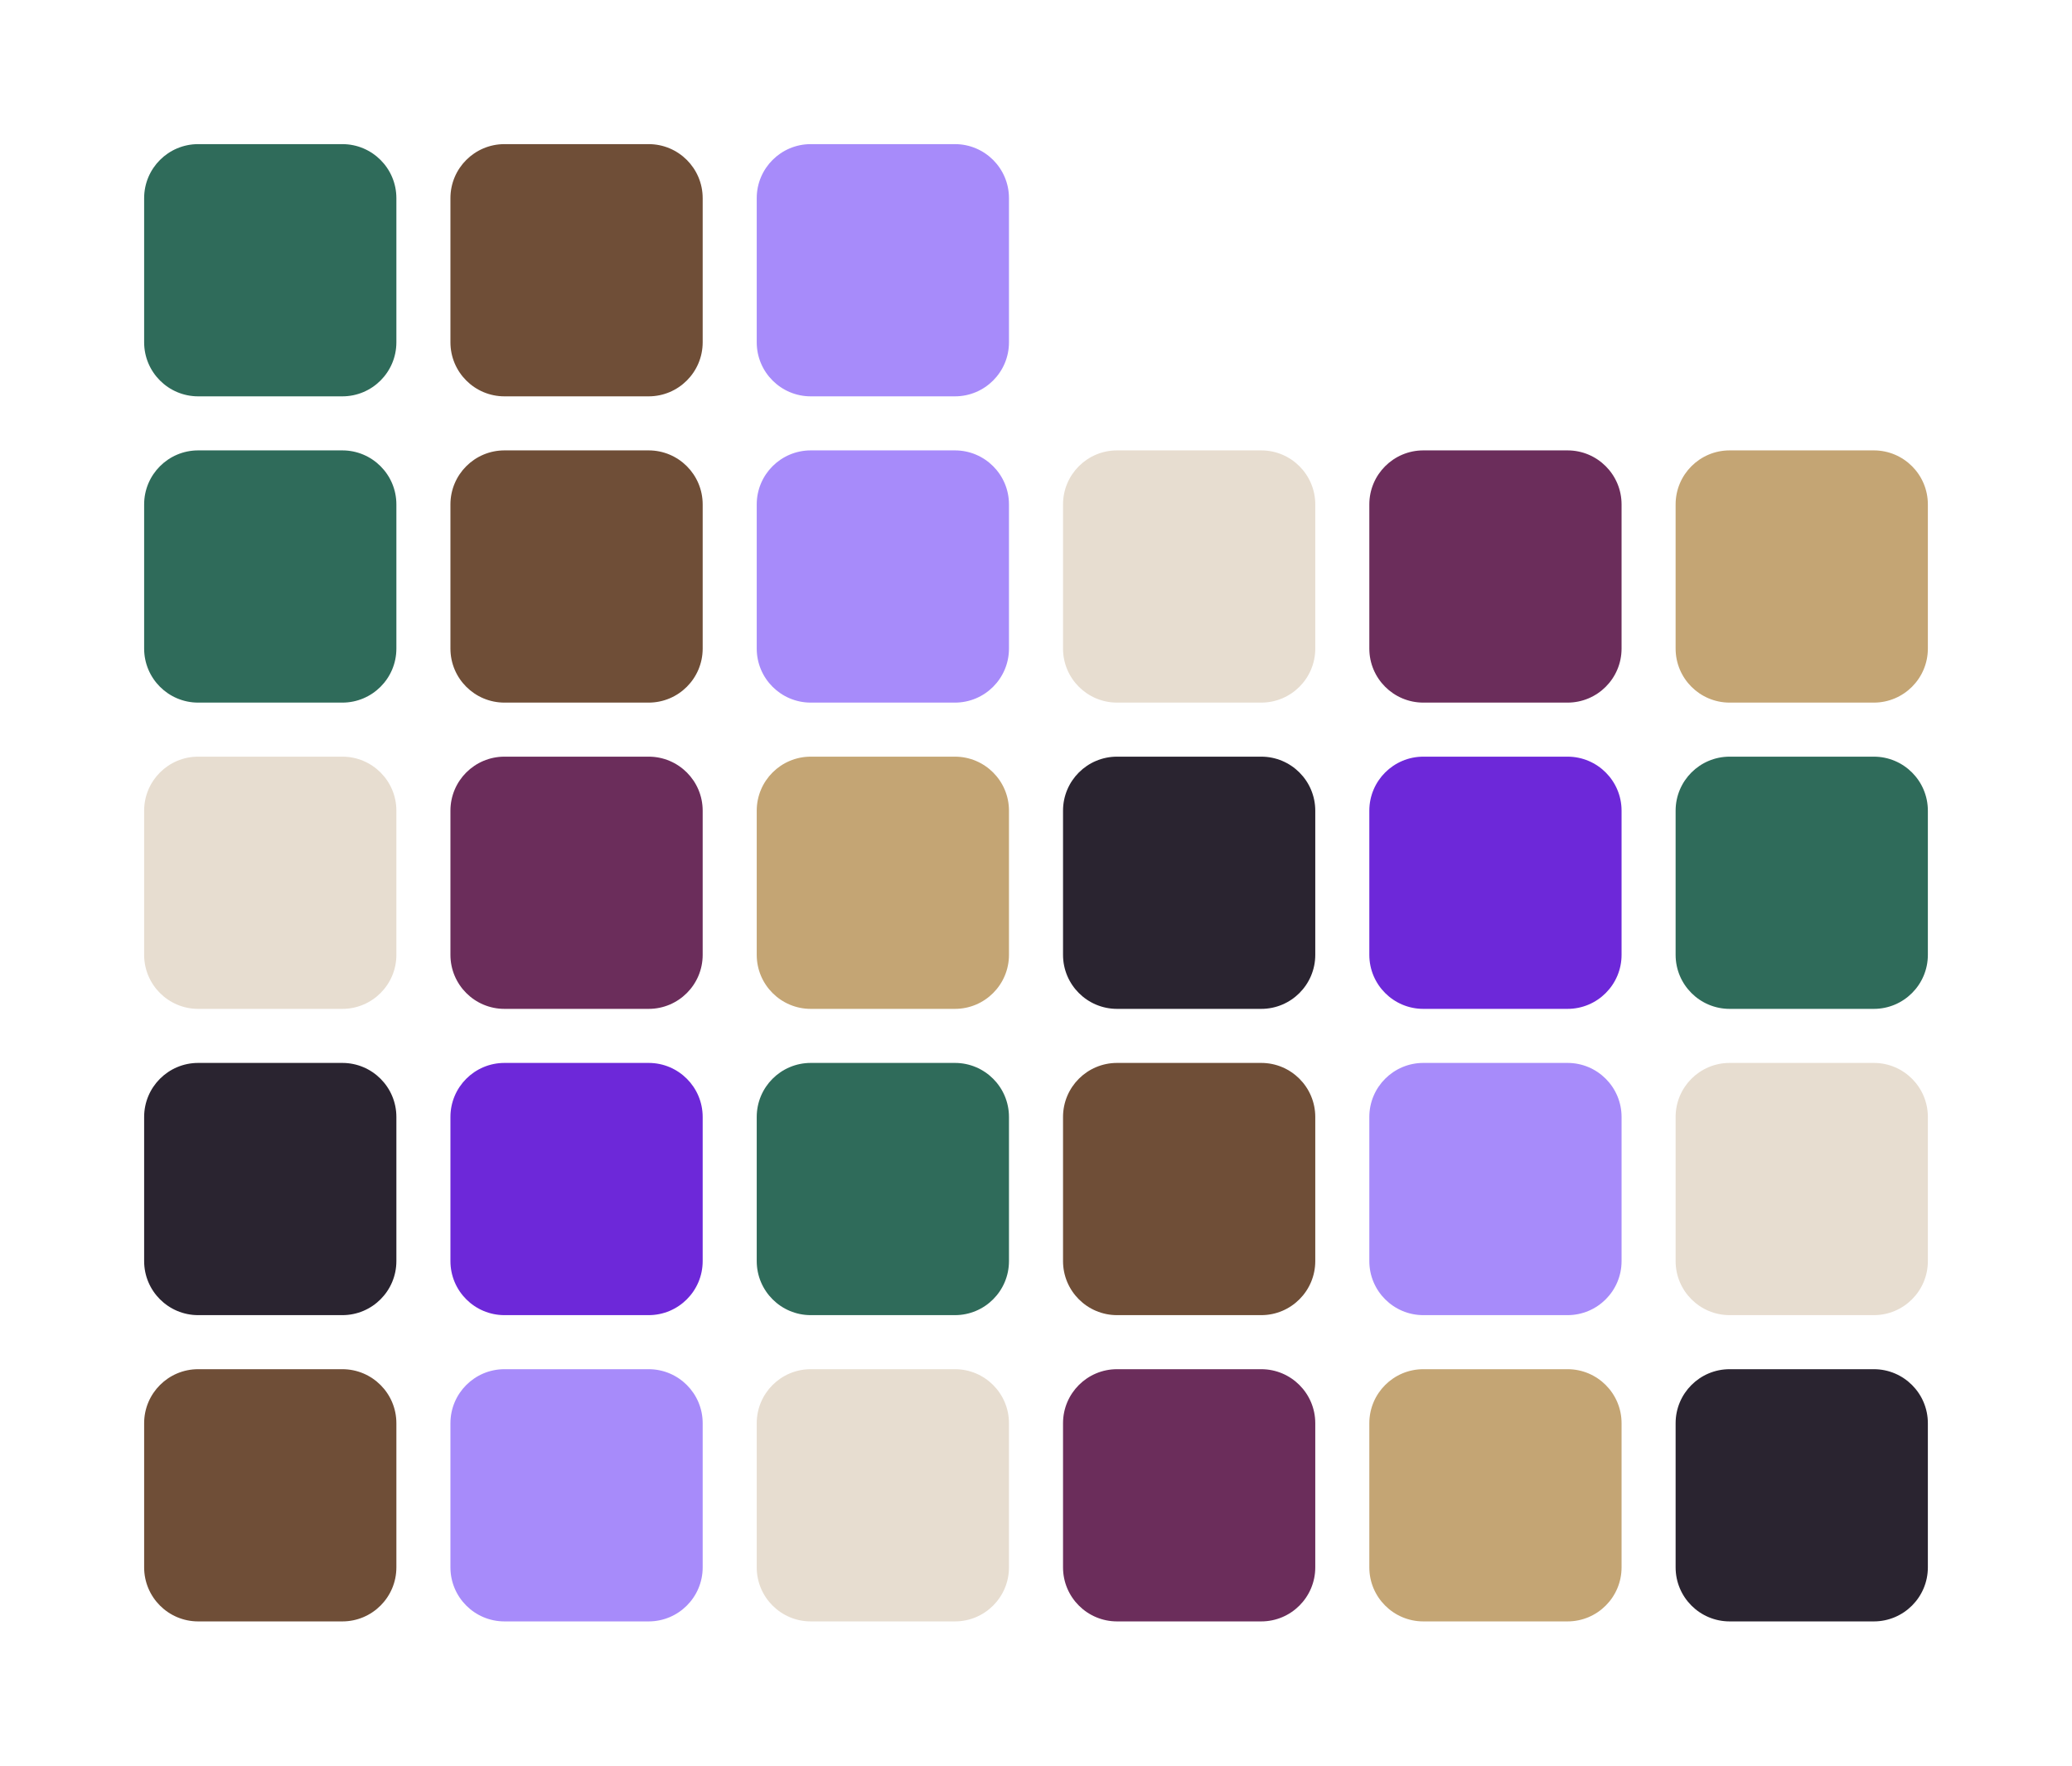
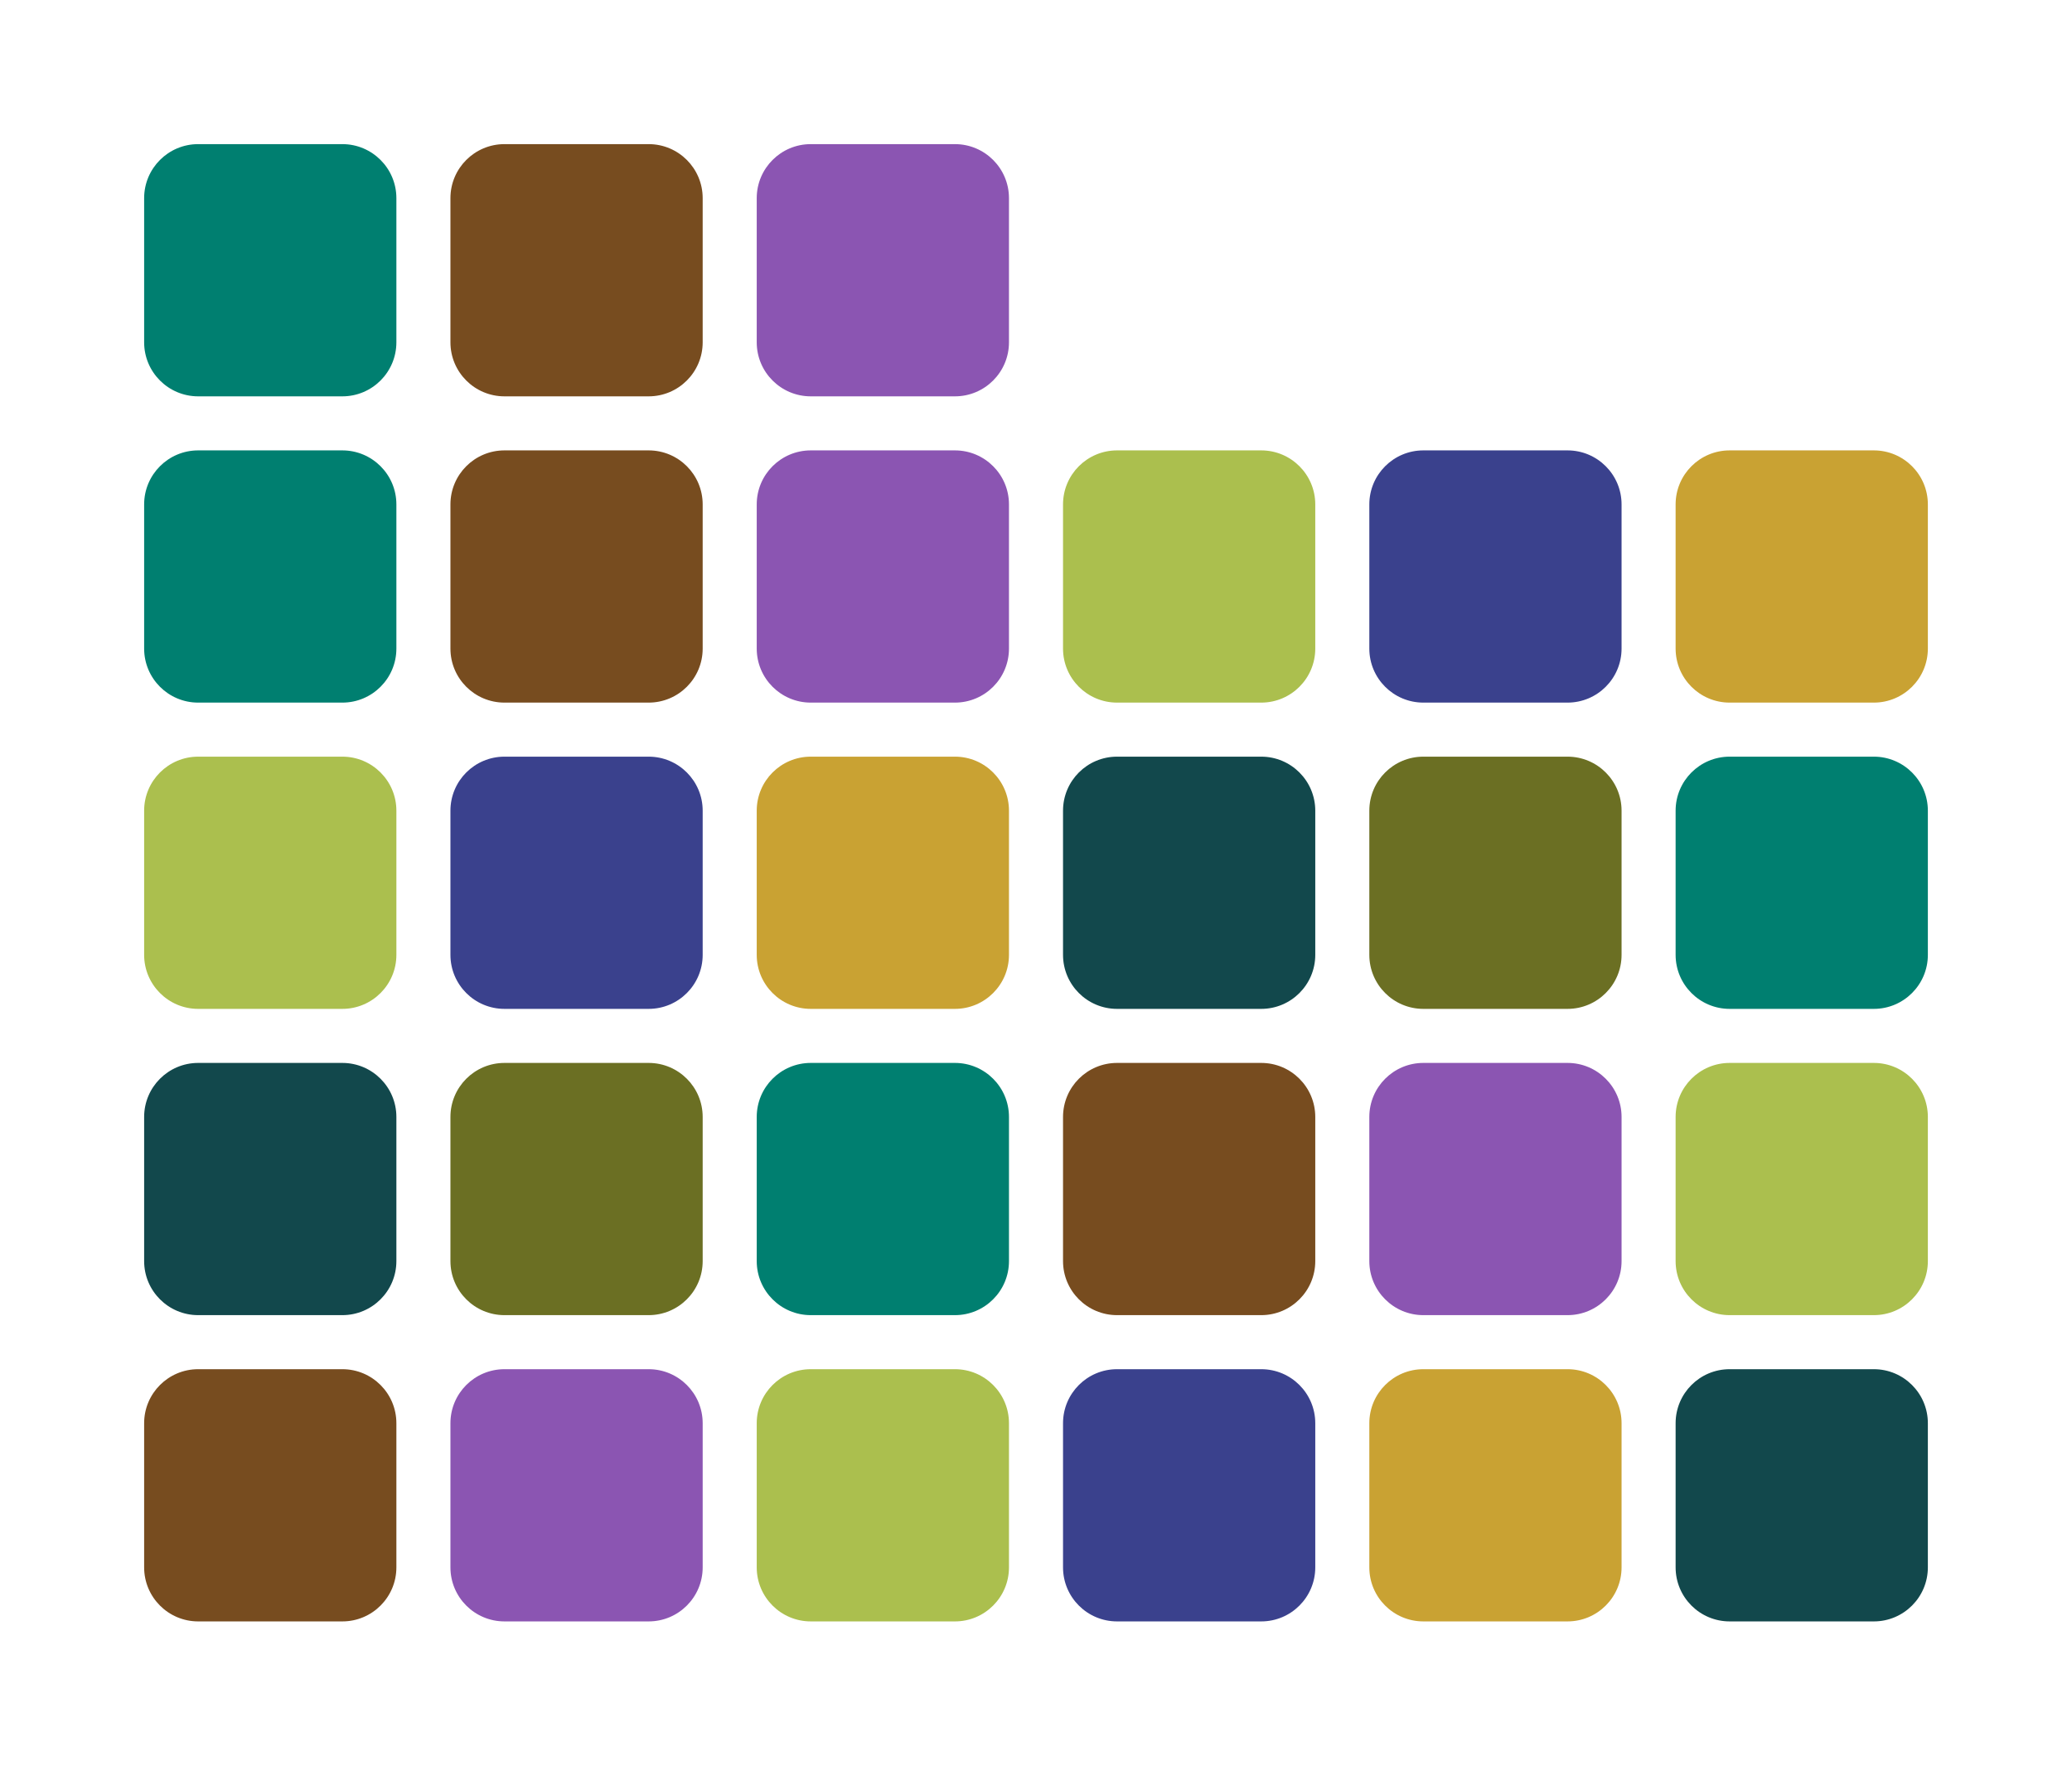
<svg xmlns="http://www.w3.org/2000/svg" width="26" viewBox="0 0 57.5 49" aria-hidden="true">
-   <rect x="4" y="4" width="7" height="7" rx="1.5" fill="#2f6b5a" />
-   <rect x="12.5" y="4" width="7" height="7" rx="1.5" fill="#6f4e37" />
-   <rect x="21" y="4" width="7" height="7" rx="1.5" fill="#a78bfa" />
-   <rect x="4" y="12.5" width="7" height="7" rx="1.5" fill="#2f6b5a" />
-   <rect x="12.5" y="12.5" width="7" height="7" rx="1.5" fill="#6f4e37" />
-   <rect x="21" y="12.5" width="7" height="7" rx="1.5" fill="#a78bfa" />
-   <rect x="29.5" y="12.5" width="7" height="7" rx="1.5" fill="#e7ddd0" />
-   <rect x="38" y="12.5" width="7" height="7" rx="1.5" fill="#6b2d5b" />
-   <rect x="46.5" y="12.5" width="7" height="7" rx="1.5" fill="#c4a574" />
-   <rect x="4" y="21" width="7" height="7" rx="1.5" fill="#e7ddd0" />
-   <rect x="12.5" y="21" width="7" height="7" rx="1.5" fill="#6b2d5b" />
-   <rect x="21" y="21" width="7" height="7" rx="1.5" fill="#c4a574" />
-   <rect x="29.5" y="21" width="7" height="7" rx="1.5" fill="#2a2430" />
-   <rect x="38" y="21" width="7" height="7" rx="1.5" fill="#6d28d9" />
-   <rect x="46.5" y="21" width="7" height="7" rx="1.5" fill="#2f6b5a" />
-   <rect x="4" y="29.5" width="7" height="7" rx="1.5" fill="#2a2430" />
-   <rect x="12.5" y="29.5" width="7" height="7" rx="1.5" fill="#6d28d9" />
-   <rect x="21" y="29.5" width="7" height="7" rx="1.5" fill="#2f6b5a" />
-   <rect x="29.5" y="29.5" width="7" height="7" rx="1.5" fill="#6f4e37" />
-   <rect x="38" y="29.5" width="7" height="7" rx="1.5" fill="#a78bfa" />
-   <rect x="46.5" y="29.5" width="7" height="7" rx="1.5" fill="#e7ddd0" />
-   <rect x="4" y="38" width="7" height="7" rx="1.5" fill="#6f4e37" />
-   <rect x="12.5" y="38" width="7" height="7" rx="1.5" fill="#a78bfa" />
-   <rect x="21" y="38" width="7" height="7" rx="1.5" fill="#e7ddd0" />
-   <rect x="29.5" y="38" width="7" height="7" rx="1.5" fill="#6b2d5b" />
-   <rect x="38" y="38" width="7" height="7" rx="1.5" fill="#c4a574" />
-   <rect x="46.5" y="38" width="7" height="7" rx="1.5" fill="#2a2430" />
+   <rect x="4" y="4" width="7" height="7" rx="1.5" fill="#007f70" />
+   <rect x="12.5" y="4" width="7" height="7" rx="1.5" fill="#774c1f" />
+   <rect x="21" y="4" width="7" height="7" rx="1.5" fill="#8b55b2" />
+   <rect x="4" y="12.5" width="7" height="7" rx="1.5" fill="#007f70" />
+   <rect x="12.5" y="12.5" width="7" height="7" rx="1.5" fill="#774c1f" />
+   <rect x="21" y="12.5" width="7" height="7" rx="1.5" fill="#8b55b2" />
+   <rect x="29.5" y="12.5" width="7" height="7" rx="1.5" fill="#abbf4e" />
+   <rect x="38" y="12.5" width="7" height="7" rx="1.5" fill="#3a418d" />
+   <rect x="46.5" y="12.5" width="7" height="7" rx="1.5" fill="#c9a233" />
+   <rect x="4" y="21" width="7" height="7" rx="1.5" fill="#abbf4e" />
+   <rect x="12.5" y="21" width="7" height="7" rx="1.5" fill="#3a418d" />
+   <rect x="21" y="21" width="7" height="7" rx="1.5" fill="#c9a233" />
+   <rect x="29.5" y="21" width="7" height="7" rx="1.5" fill="#12484c" />
+   <rect x="38" y="21" width="7" height="7" rx="1.5" fill="#6b6f23" />
+   <rect x="46.5" y="21" width="7" height="7" rx="1.5" fill="#007f70" />
+   <rect x="4" y="29.5" width="7" height="7" rx="1.5" fill="#12484c" />
+   <rect x="12.5" y="29.5" width="7" height="7" rx="1.5" fill="#6b6f23" />
+   <rect x="21" y="29.5" width="7" height="7" rx="1.5" fill="#007f70" />
+   <rect x="29.5" y="29.5" width="7" height="7" rx="1.5" fill="#774c1f" />
+   <rect x="38" y="29.5" width="7" height="7" rx="1.5" fill="#8b55b2" />
+   <rect x="46.5" y="29.5" width="7" height="7" rx="1.5" fill="#abbf4e" />
+   <rect x="4" y="38" width="7" height="7" rx="1.5" fill="#774c1f" />
+   <rect x="12.5" y="38" width="7" height="7" rx="1.5" fill="#8b55b2" />
+   <rect x="21" y="38" width="7" height="7" rx="1.5" fill="#abbf4e" />
+   <rect x="29.5" y="38" width="7" height="7" rx="1.5" fill="#3a418d" />
+   <rect x="38" y="38" width="7" height="7" rx="1.5" fill="#c9a233" />
+   <rect x="46.5" y="38" width="7" height="7" rx="1.5" fill="#12484c" />
</svg>
